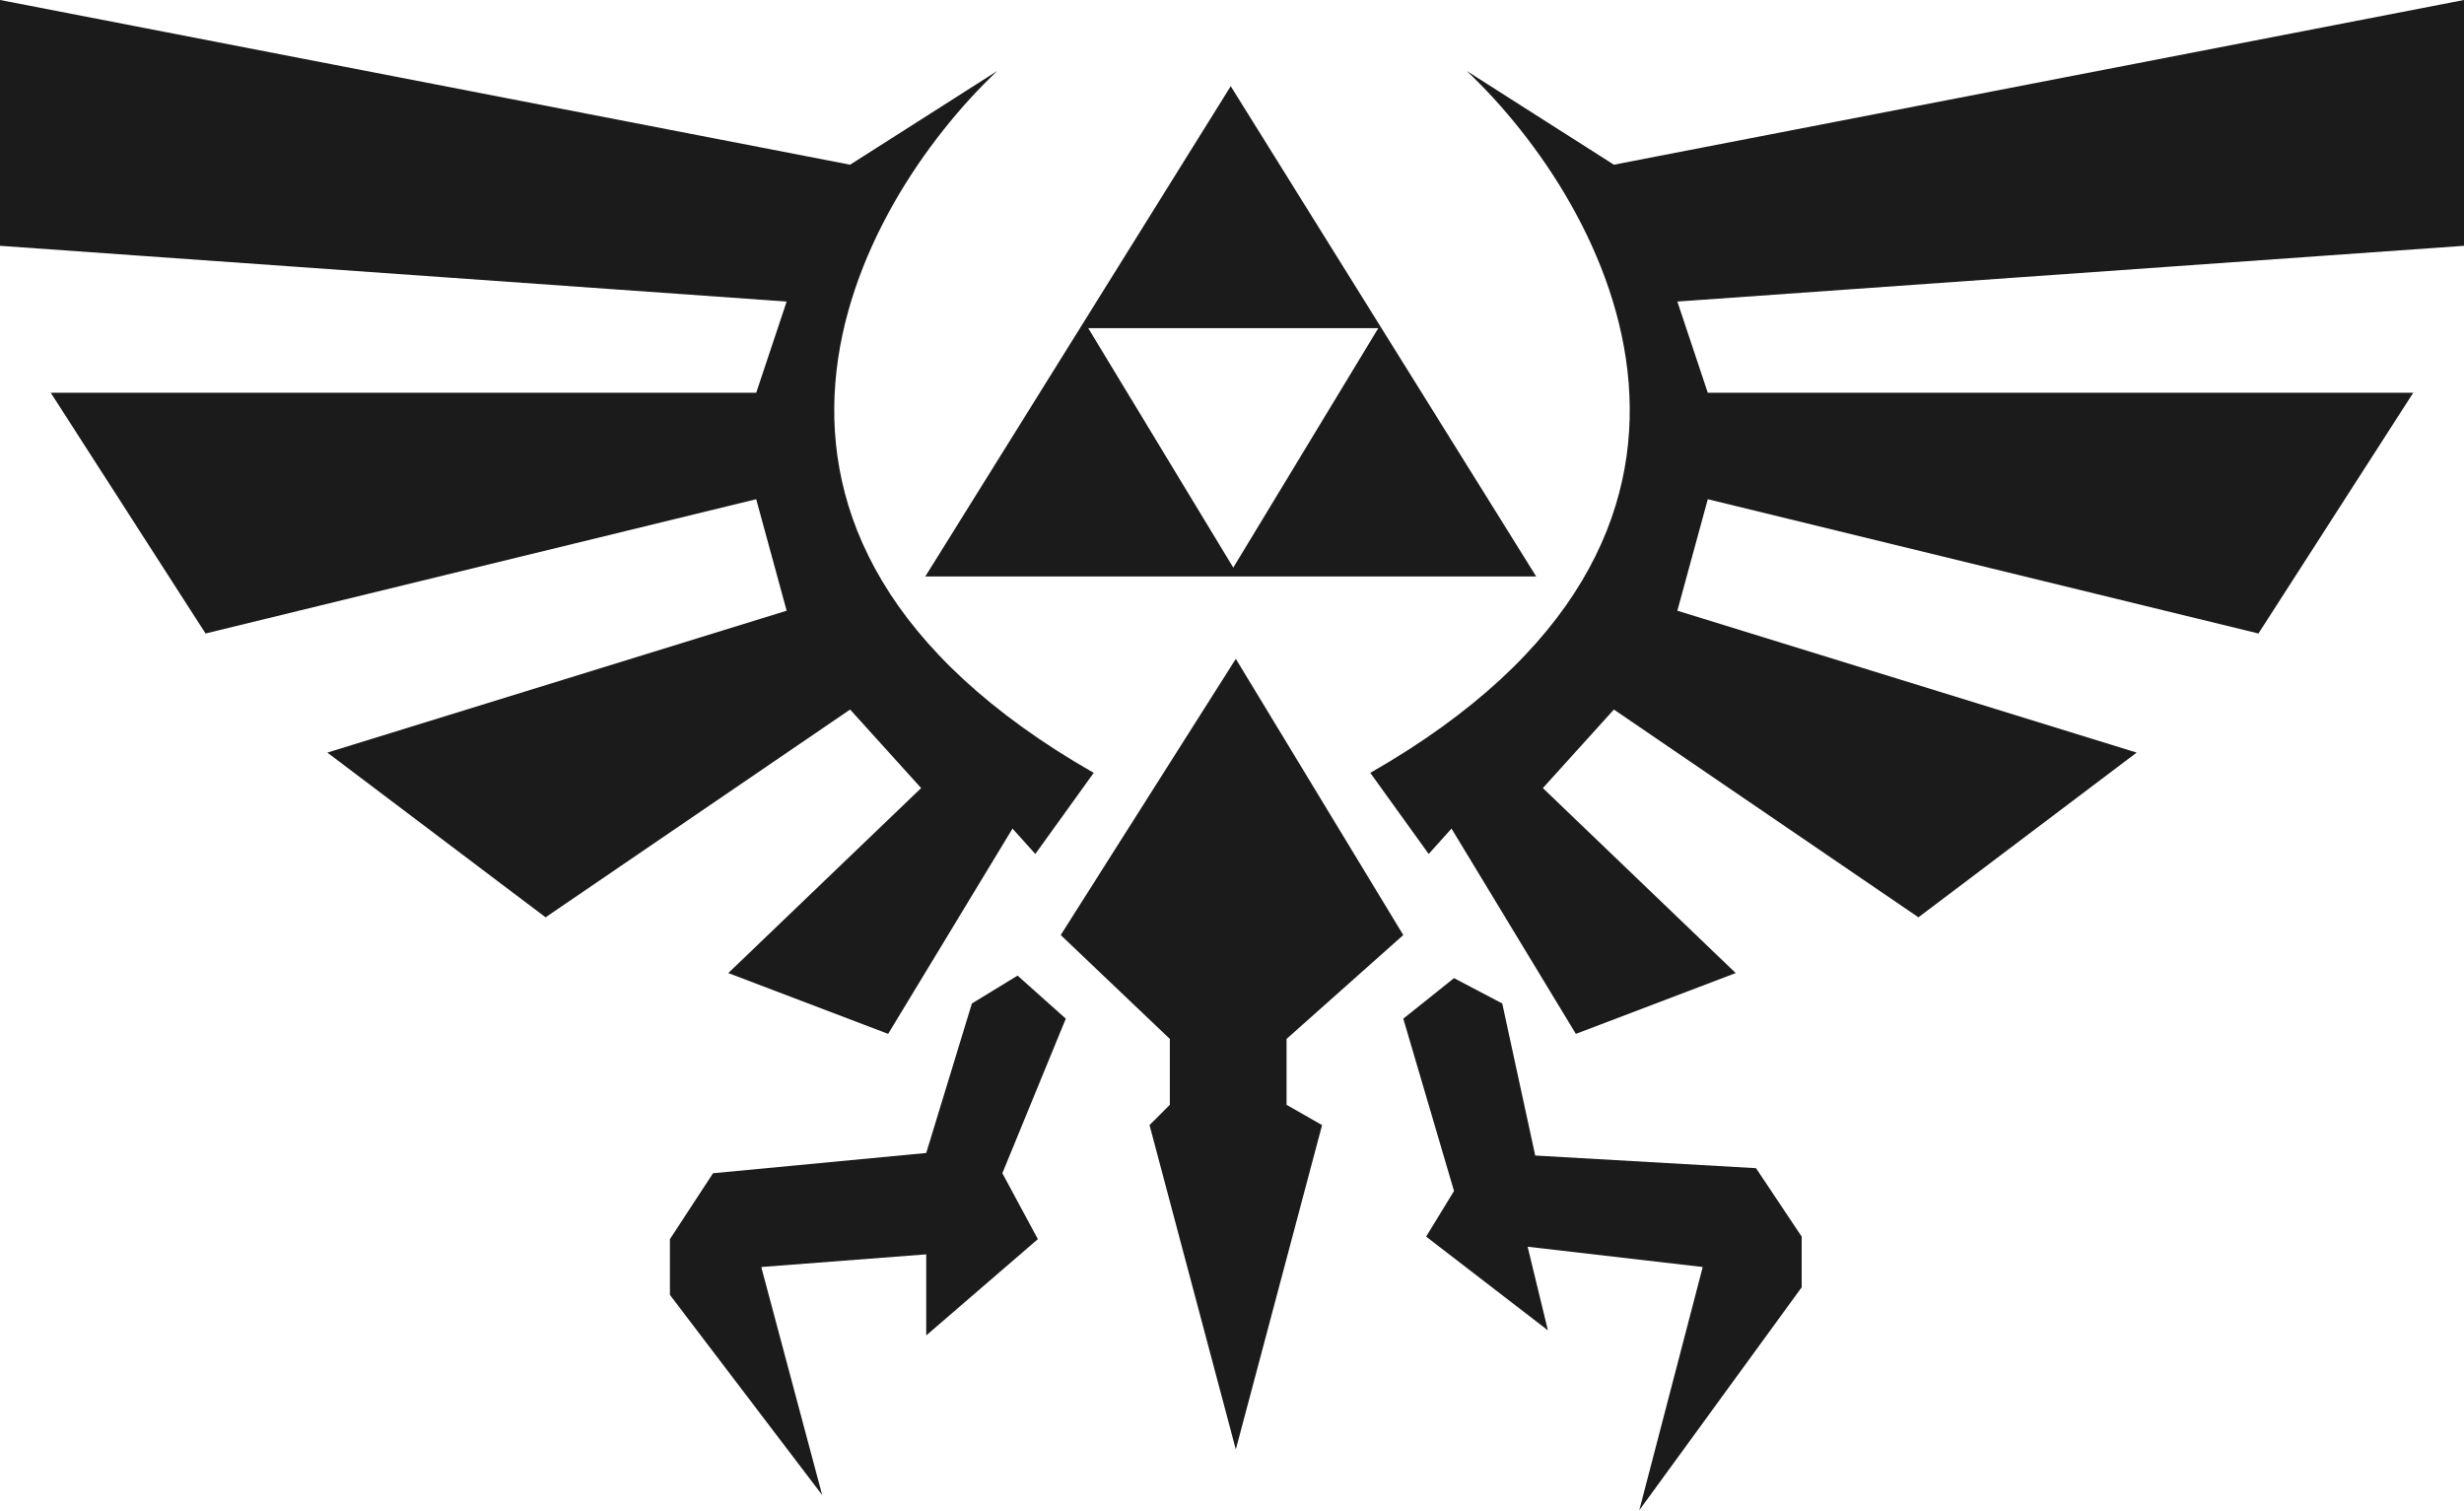
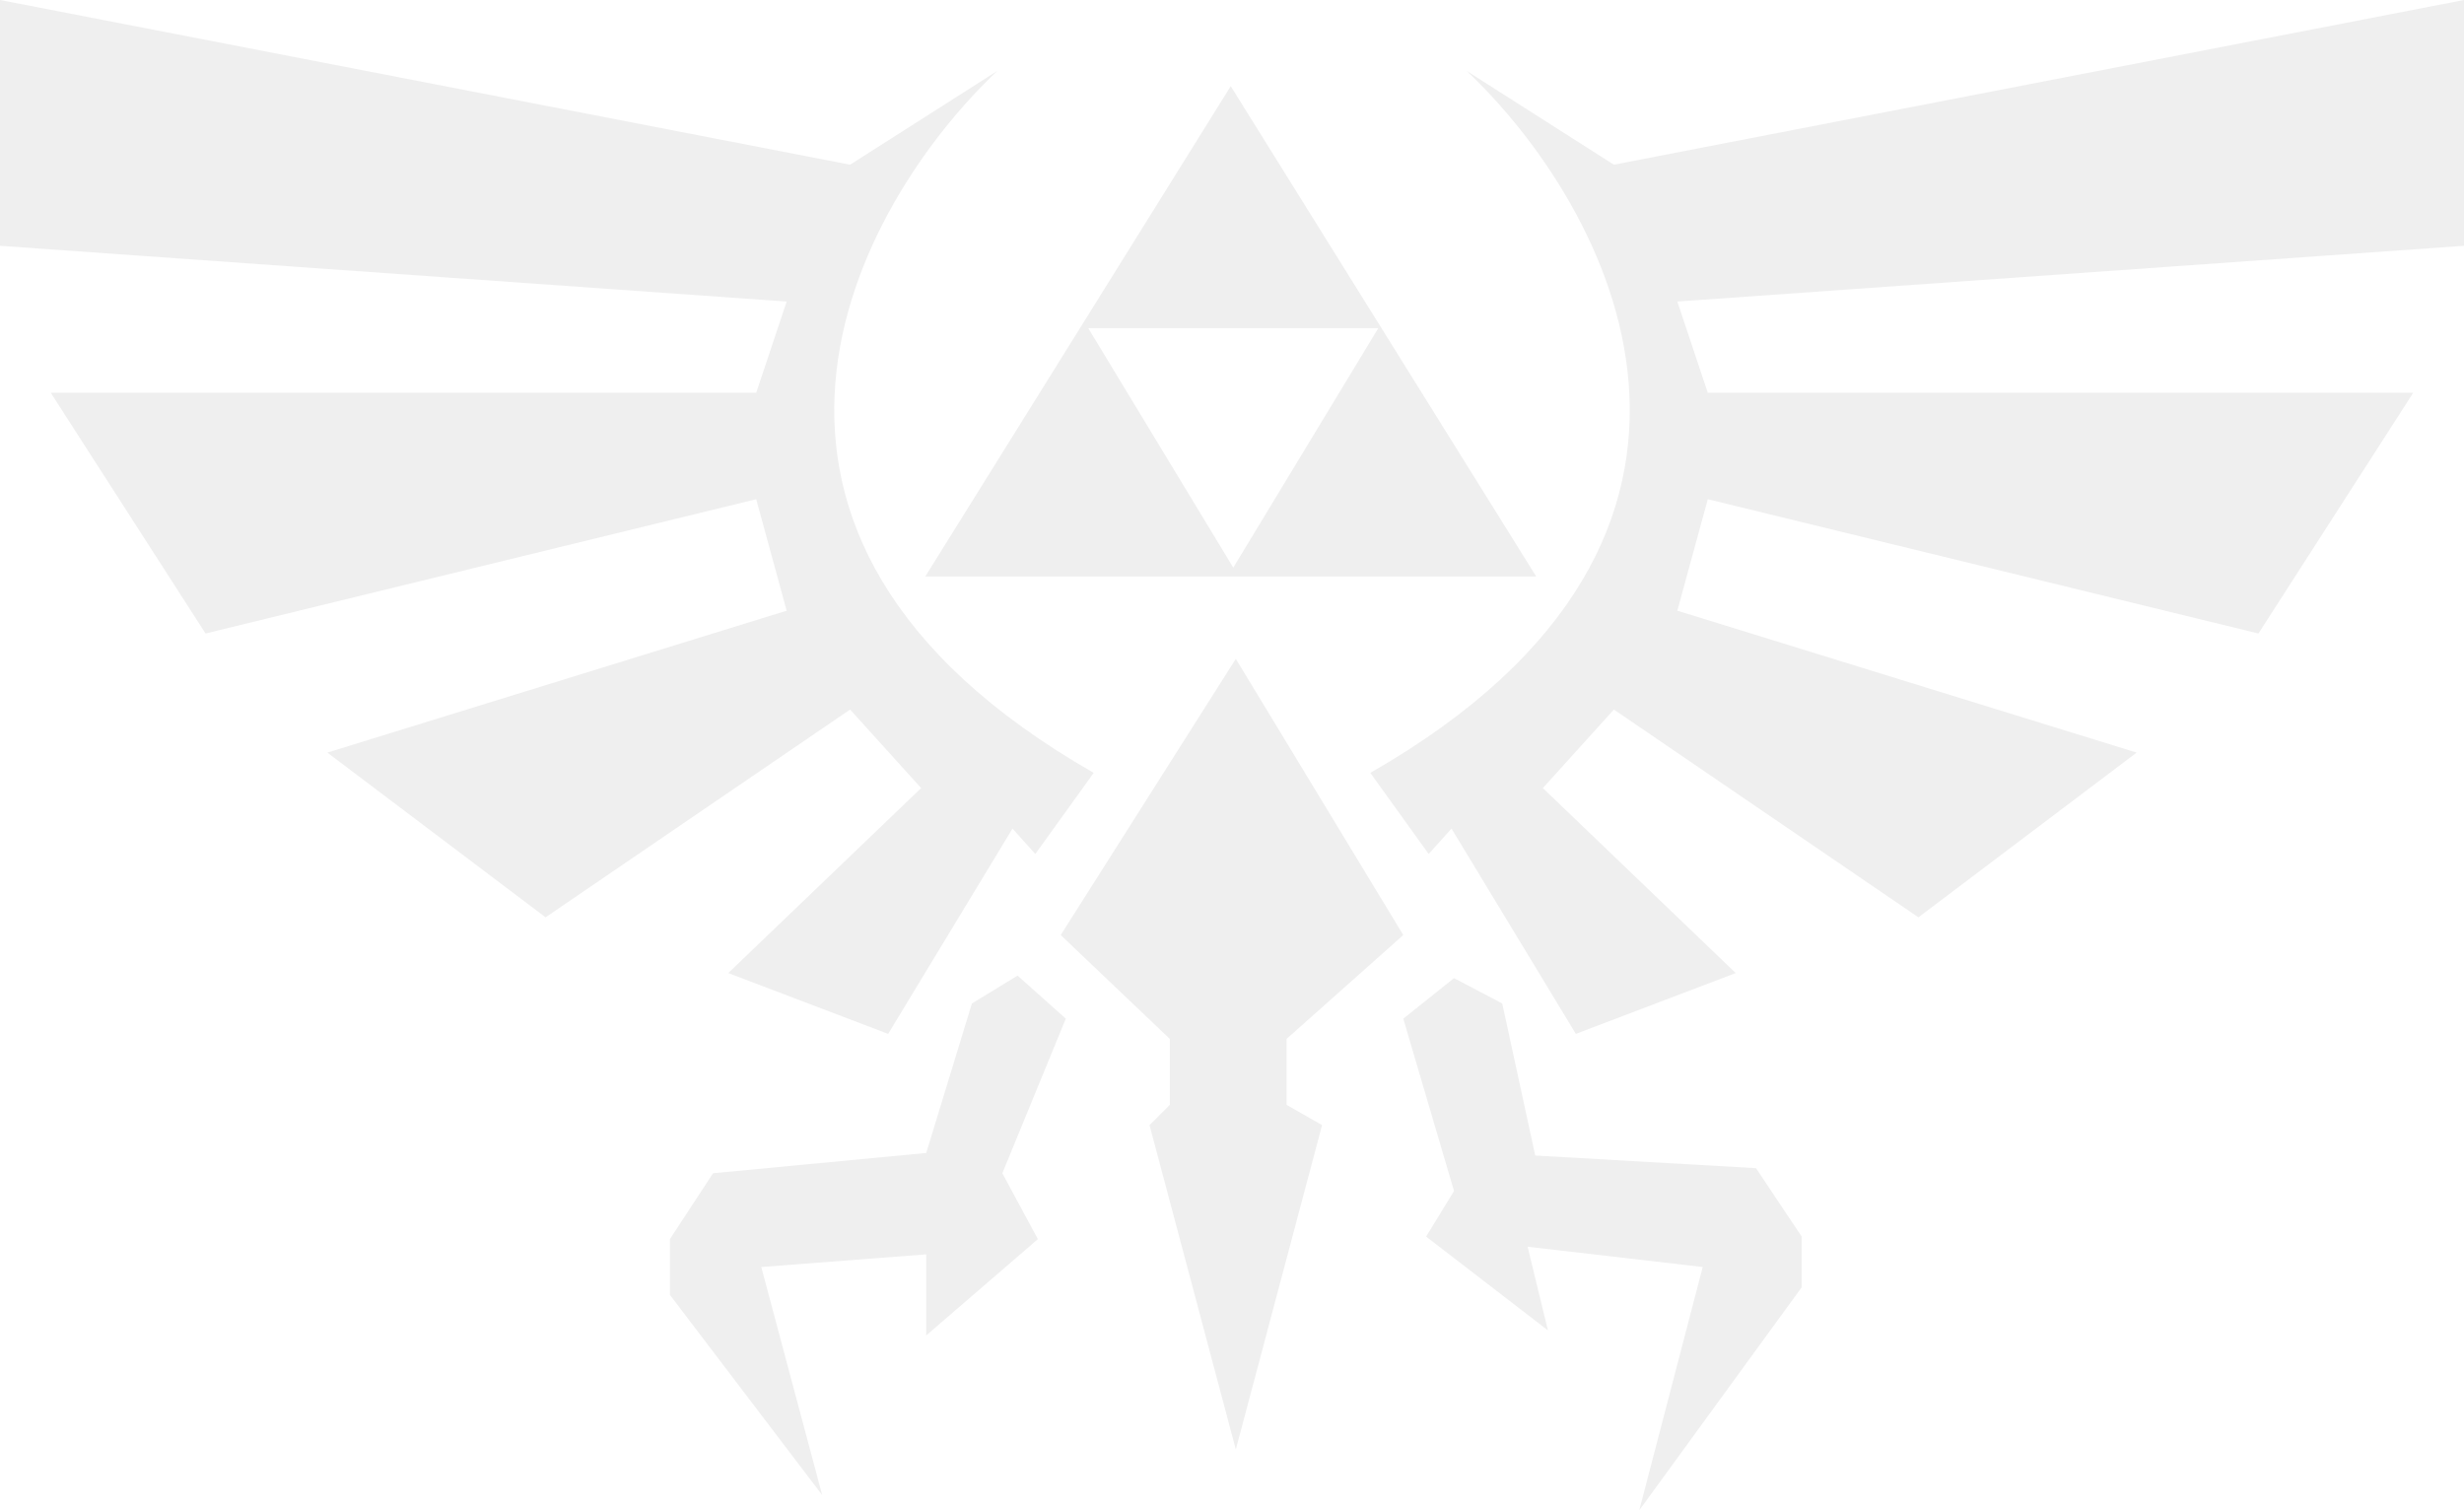
- <svg xmlns="http://www.w3.org/2000/svg" width="93" height="57" viewBox="0 0 93 57" fill="none">
-   <path d="M38.407 36.821L36.683 37.873L34.959 43.515L26.913 44.28L25.285 46.767V48.871L31.032 56.426L28.733 47.819L34.959 47.341V50.401L39.173 46.767L37.832 44.28L40.227 38.446L38.407 36.821Z" fill="#1C1B1B" />
-   <path fill-rule="evenodd" clip-rule="evenodd" d="M57.982 21.758L46.452 3.252L34.923 21.758H57.982ZM41.074 12.385L46.548 21.423L52.022 12.385L41.074 12.385Z" fill="#1C1B1B" />
-   <path d="M51.72 29.169C67.504 20.141 60.723 7.747 55.359 2.678L60.914 6.216L93 0V9.277L63.309 11.381L64.458 14.824H91.084L85.242 23.909L64.458 18.841L63.309 23.049L80.645 28.404L72.408 34.621L60.914 26.779L58.233 29.743L65.512 36.725L59.478 39.02L54.785 31.273L53.923 32.23L51.72 29.169Z" fill="#1C1B1B" />
-   <path d="M41.28 29.169C25.496 20.141 32.277 7.747 37.641 2.678L32.086 6.216L0 0V9.277L29.691 11.381L28.542 14.824H1.916L7.758 23.909L28.542 18.841L29.691 23.049L12.355 28.404L20.592 34.621L32.086 26.779L34.767 29.743L27.488 36.725L33.522 39.02L38.215 31.273L39.077 32.23L41.28 29.169Z" fill="#1C1B1B" />
-   <path d="M52.965 35.29L46.644 24.866L40.035 35.29L44.154 39.211V41.698L43.387 42.463L46.644 54.705L49.9 42.463L48.559 41.698V39.211L52.965 35.29Z" fill="#1C1B1B" />
-   <path d="M54.88 36.916L52.965 38.446L54.88 44.95L53.827 46.671L58.424 50.21L57.658 47.054L64.267 47.819L61.872 57L68.002 48.584V46.671L66.278 44.089L57.945 43.611L56.7 37.873L54.88 36.916Z" fill="#1C1B1B" />
+ <svg xmlns="http://www.w3.org/2000/svg" width="93" height="57" viewBox="0 0 93 57" fill="#efefef">
+   <path d="M38.407 36.821L36.683 37.873L34.959 43.515L26.913 44.28L25.285 46.767V48.871L31.032 56.426L28.733 47.819L34.959 47.341V50.401L39.173 46.767L37.832 44.28L40.227 38.446L38.407 36.821Z" />
+   <path fill-rule="evenodd" clip-rule="evenodd" d="M57.982 21.758L46.452 3.252L34.923 21.758H57.982ZM41.074 12.385L46.548 21.423L52.022 12.385L41.074 12.385Z" />
+   <path d="M51.72 29.169C67.504 20.141 60.723 7.747 55.359 2.678L60.914 6.216L93 0V9.277L63.309 11.381L64.458 14.824H91.084L85.242 23.909L64.458 18.841L63.309 23.049L80.645 28.404L72.408 34.621L60.914 26.779L58.233 29.743L65.512 36.725L59.478 39.02L54.785 31.273L53.923 32.23L51.72 29.169Z" />
+   <path d="M41.28 29.169C25.496 20.141 32.277 7.747 37.641 2.678L32.086 6.216L0 0V9.277L29.691 11.381L28.542 14.824H1.916L7.758 23.909L28.542 18.841L29.691 23.049L12.355 28.404L20.592 34.621L32.086 26.779L34.767 29.743L27.488 36.725L33.522 39.02L38.215 31.273L39.077 32.23L41.28 29.169Z" />
+   <path d="M52.965 35.29L46.644 24.866L40.035 35.29L44.154 39.211V41.698L43.387 42.463L46.644 54.705L49.9 42.463L48.559 41.698V39.211L52.965 35.29Z" />
+   <path d="M54.88 36.916L52.965 38.446L54.88 44.95L53.827 46.671L58.424 50.21L57.658 47.054L64.267 47.819L61.872 57L68.002 48.584V46.671L66.278 44.089L57.945 43.611L56.7 37.873L54.88 36.916Z" />
</svg>
